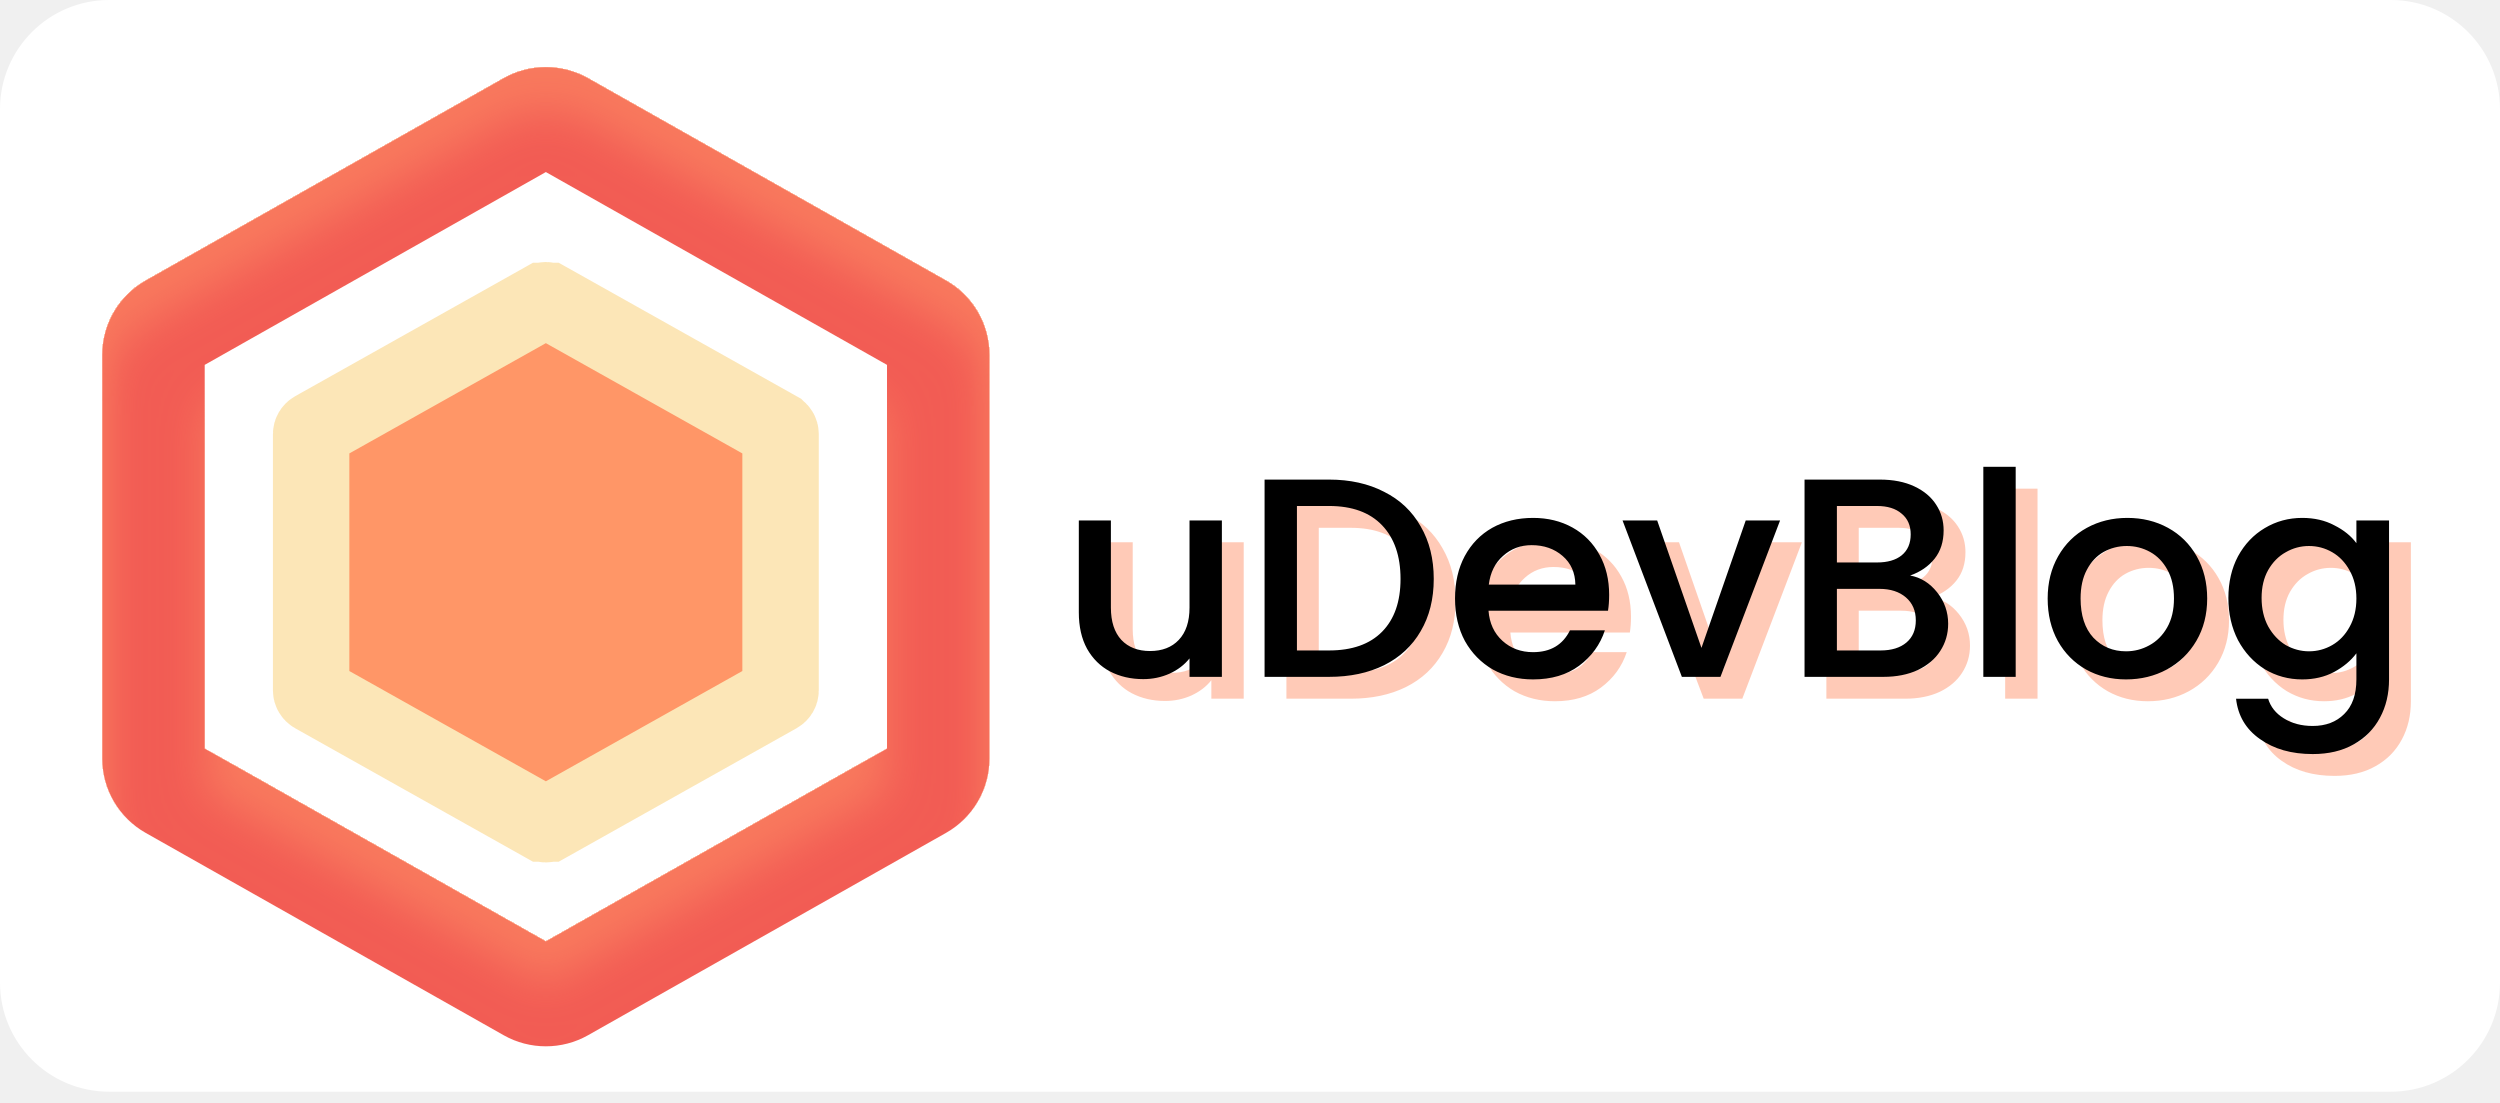
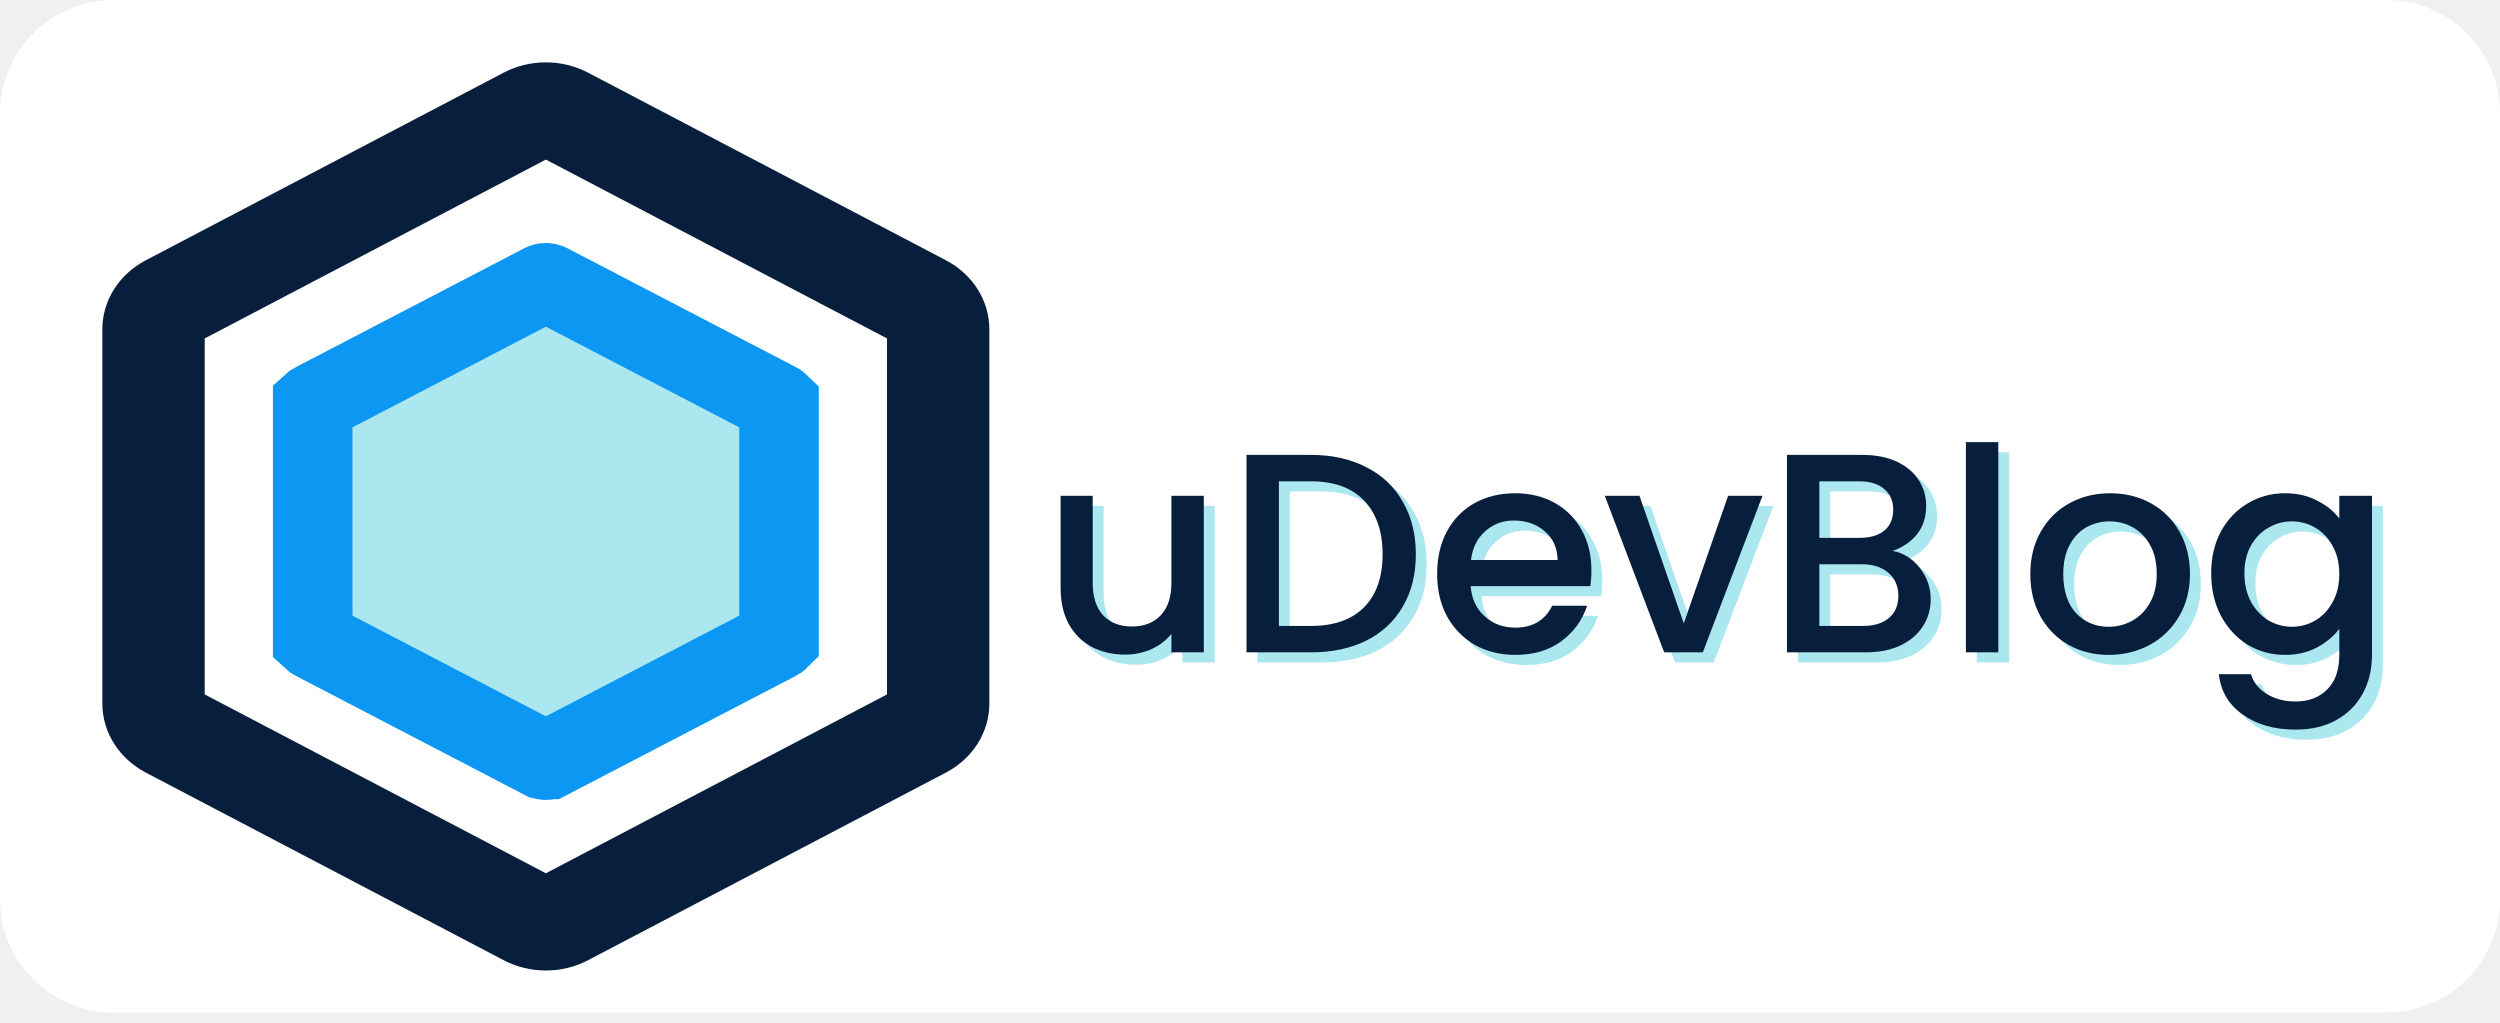
- <svg xmlns="http://www.w3.org/2000/svg" width="229" height="101" viewBox="0 0 229 101" fill="none">
-   <rect width="229" height="100" rx="10" fill="white" />
-   <path d="M113.924 49.674V64H110.96V62.31C110.492 62.899 109.877 63.367 109.114 63.714C108.369 64.043 107.571 64.208 106.722 64.208C105.595 64.208 104.581 63.974 103.68 63.506C102.796 63.038 102.094 62.345 101.574 61.426C101.071 60.507 100.82 59.398 100.82 58.098V49.674H103.758V57.656C103.758 58.939 104.079 59.927 104.72 60.62C105.361 61.296 106.237 61.634 107.346 61.634C108.455 61.634 109.331 61.296 109.972 60.62C110.631 59.927 110.96 58.939 110.96 57.656V49.674H113.924ZM123.737 45.93C125.661 45.93 127.342 46.303 128.781 47.048C130.237 47.776 131.355 48.833 132.135 50.22C132.932 51.589 133.331 53.193 133.331 55.03C133.331 56.867 132.932 58.462 132.135 59.814C131.355 61.166 130.237 62.206 128.781 62.934C127.342 63.645 125.661 64 123.737 64H117.835V45.93H123.737ZM123.737 61.582C125.851 61.582 127.472 61.01 128.599 59.866C129.725 58.722 130.289 57.11 130.289 55.03C130.289 52.933 129.725 51.295 128.599 50.116C127.472 48.937 125.851 48.348 123.737 48.348H120.799V61.582H123.737ZM149.398 56.486C149.398 57.023 149.364 57.509 149.294 57.942H138.348C138.435 59.086 138.86 60.005 139.622 60.698C140.385 61.391 141.321 61.738 142.43 61.738C144.025 61.738 145.152 61.071 145.81 59.736H149.008C148.575 61.053 147.786 62.137 146.642 62.986C145.516 63.818 144.112 64.234 142.43 64.234C141.061 64.234 139.83 63.931 138.738 63.324C137.664 62.7 136.814 61.833 136.19 60.724C135.584 59.597 135.28 58.297 135.28 56.824C135.28 55.351 135.575 54.059 136.164 52.95C136.771 51.823 137.612 50.957 138.686 50.35C139.778 49.743 141.026 49.44 142.43 49.44C143.782 49.44 144.987 49.735 146.044 50.324C147.102 50.913 147.925 51.745 148.514 52.82C149.104 53.877 149.398 55.099 149.398 56.486ZM146.304 55.55C146.287 54.458 145.897 53.583 145.134 52.924C144.372 52.265 143.427 51.936 142.3 51.936C141.278 51.936 140.402 52.265 139.674 52.924C138.946 53.565 138.513 54.441 138.374 55.55H146.304ZM157.853 61.348L161.909 49.674H165.055L159.595 64H156.059L150.625 49.674H153.797L157.853 61.348ZM176.968 54.718C177.938 54.891 178.762 55.403 179.438 56.252C180.114 57.101 180.452 58.063 180.452 59.138C180.452 60.057 180.209 60.889 179.724 61.634C179.256 62.362 178.571 62.943 177.67 63.376C176.768 63.792 175.72 64 174.524 64H167.296V45.93H174.186C175.416 45.93 176.474 46.138 177.358 46.554C178.242 46.97 178.909 47.533 179.36 48.244C179.81 48.937 180.036 49.717 180.036 50.584C180.036 51.624 179.758 52.491 179.204 53.184C178.649 53.877 177.904 54.389 176.968 54.718ZM170.26 53.522H173.926C174.896 53.522 175.65 53.305 176.188 52.872C176.742 52.421 177.02 51.78 177.02 50.948C177.02 50.133 176.742 49.501 176.188 49.05C175.65 48.582 174.896 48.348 173.926 48.348H170.26V53.522ZM174.264 61.582C175.269 61.582 176.058 61.339 176.63 60.854C177.202 60.369 177.488 59.693 177.488 58.826C177.488 57.942 177.184 57.24 176.578 56.72C175.971 56.2 175.165 55.94 174.16 55.94H170.26V61.582H174.264ZM186.637 44.76V64H183.673V44.76H186.637ZM196.742 64.234C195.39 64.234 194.168 63.931 193.076 63.324C191.984 62.7 191.126 61.833 190.502 60.724C189.878 59.597 189.566 58.297 189.566 56.824C189.566 55.368 189.887 54.077 190.528 52.95C191.169 51.823 192.045 50.957 193.154 50.35C194.263 49.743 195.503 49.44 196.872 49.44C198.241 49.44 199.481 49.743 200.59 50.35C201.699 50.957 202.575 51.823 203.216 52.95C203.857 54.077 204.178 55.368 204.178 56.824C204.178 58.28 203.849 59.571 203.19 60.698C202.531 61.825 201.63 62.7 200.486 63.324C199.359 63.931 198.111 64.234 196.742 64.234ZM196.742 61.66C197.505 61.66 198.215 61.478 198.874 61.114C199.55 60.75 200.096 60.204 200.512 59.476C200.928 58.748 201.136 57.864 201.136 56.824C201.136 55.784 200.937 54.909 200.538 54.198C200.139 53.47 199.611 52.924 198.952 52.56C198.293 52.196 197.583 52.014 196.82 52.014C196.057 52.014 195.347 52.196 194.688 52.56C194.047 52.924 193.535 53.47 193.154 54.198C192.773 54.909 192.582 55.784 192.582 56.824C192.582 58.367 192.972 59.563 193.752 60.412C194.549 61.244 195.546 61.66 196.742 61.66ZM212.88 49.44C213.99 49.44 214.969 49.665 215.818 50.116C216.685 50.549 217.361 51.095 217.846 51.754V49.674H220.836V64.234C220.836 65.551 220.559 66.721 220.004 67.744C219.45 68.784 218.644 69.599 217.586 70.188C216.546 70.777 215.298 71.072 213.842 71.072C211.901 71.072 210.289 70.613 209.006 69.694C207.724 68.793 206.996 67.562 206.822 66.002H209.76C209.986 66.747 210.462 67.345 211.19 67.796C211.936 68.264 212.82 68.498 213.842 68.498C215.038 68.498 216 68.134 216.728 67.406C217.474 66.678 217.846 65.621 217.846 64.234V61.842C217.344 62.518 216.659 63.09 215.792 63.558C214.943 64.009 213.972 64.234 212.88 64.234C211.632 64.234 210.488 63.922 209.448 63.298C208.426 62.657 207.611 61.773 207.004 60.646C206.415 59.502 206.12 58.211 206.12 56.772C206.12 55.333 206.415 54.059 207.004 52.95C207.611 51.841 208.426 50.983 209.448 50.376C210.488 49.752 211.632 49.44 212.88 49.44ZM217.846 56.824C217.846 55.836 217.638 54.978 217.222 54.25C216.824 53.522 216.295 52.967 215.636 52.586C214.978 52.205 214.267 52.014 213.504 52.014C212.742 52.014 212.031 52.205 211.372 52.586C210.714 52.95 210.176 53.496 209.76 54.224C209.362 54.935 209.162 55.784 209.162 56.772C209.162 57.76 209.362 58.627 209.76 59.372C210.176 60.117 210.714 60.689 211.372 61.088C212.048 61.469 212.759 61.66 213.504 61.66C214.267 61.66 214.978 61.469 215.636 61.088C216.295 60.707 216.824 60.152 217.222 59.424C217.638 58.679 217.846 57.812 217.846 56.824Z" fill="#FF9770" fill-opacity="0.5" />
-   <path d="M111.924 47.674V62H108.96V60.31C108.492 60.899 107.877 61.367 107.114 61.714C106.369 62.043 105.571 62.208 104.722 62.208C103.595 62.208 102.581 61.974 101.68 61.506C100.796 61.038 100.094 60.345 99.574 59.426C99.071 58.507 98.82 57.398 98.82 56.098V47.674H101.758V55.656C101.758 56.939 102.079 57.927 102.72 58.62C103.361 59.296 104.237 59.634 105.346 59.634C106.455 59.634 107.331 59.296 107.972 58.62C108.631 57.927 108.96 56.939 108.96 55.656V47.674H111.924ZM121.737 43.93C123.661 43.93 125.342 44.303 126.781 45.048C128.237 45.776 129.355 46.833 130.135 48.22C130.932 49.589 131.331 51.193 131.331 53.03C131.331 54.867 130.932 56.462 130.135 57.814C129.355 59.166 128.237 60.206 126.781 60.934C125.342 61.645 123.661 62 121.737 62H115.835V43.93H121.737ZM121.737 59.582C123.851 59.582 125.472 59.01 126.599 57.866C127.725 56.722 128.289 55.11 128.289 53.03C128.289 50.933 127.725 49.295 126.599 48.116C125.472 46.937 123.851 46.348 121.737 46.348H118.799V59.582H121.737ZM147.398 54.486C147.398 55.023 147.364 55.509 147.294 55.942H136.348C136.435 57.086 136.86 58.005 137.622 58.698C138.385 59.391 139.321 59.738 140.43 59.738C142.025 59.738 143.152 59.071 143.81 57.736H147.008C146.575 59.053 145.786 60.137 144.642 60.986C143.516 61.818 142.112 62.234 140.43 62.234C139.061 62.234 137.83 61.931 136.738 61.324C135.664 60.7 134.814 59.833 134.19 58.724C133.584 57.597 133.28 56.297 133.28 54.824C133.28 53.351 133.575 52.059 134.164 50.95C134.771 49.823 135.612 48.957 136.686 48.35C137.778 47.743 139.026 47.44 140.43 47.44C141.782 47.44 142.987 47.735 144.044 48.324C145.102 48.913 145.925 49.745 146.514 50.82C147.104 51.877 147.398 53.099 147.398 54.486ZM144.304 53.55C144.287 52.458 143.897 51.583 143.134 50.924C142.372 50.265 141.427 49.936 140.3 49.936C139.278 49.936 138.402 50.265 137.674 50.924C136.946 51.565 136.513 52.441 136.374 53.55H144.304ZM155.853 59.348L159.909 47.674H163.055L157.595 62H154.059L148.625 47.674H151.797L155.853 59.348ZM174.968 52.718C175.938 52.891 176.762 53.403 177.438 54.252C178.114 55.101 178.452 56.063 178.452 57.138C178.452 58.057 178.209 58.889 177.724 59.634C177.256 60.362 176.571 60.943 175.67 61.376C174.768 61.792 173.72 62 172.524 62H165.296V43.93H172.186C173.416 43.93 174.474 44.138 175.358 44.554C176.242 44.97 176.909 45.533 177.36 46.244C177.81 46.937 178.036 47.717 178.036 48.584C178.036 49.624 177.758 50.491 177.204 51.184C176.649 51.877 175.904 52.389 174.968 52.718ZM168.26 51.522H171.926C172.896 51.522 173.65 51.305 174.188 50.872C174.742 50.421 175.02 49.78 175.02 48.948C175.02 48.133 174.742 47.501 174.188 47.05C173.65 46.582 172.896 46.348 171.926 46.348H168.26V51.522ZM172.264 59.582C173.269 59.582 174.058 59.339 174.63 58.854C175.202 58.369 175.488 57.693 175.488 56.826C175.488 55.942 175.184 55.24 174.578 54.72C173.971 54.2 173.165 53.94 172.16 53.94H168.26V59.582H172.264ZM184.637 42.76V62H181.673V42.76H184.637ZM194.742 62.234C193.39 62.234 192.168 61.931 191.076 61.324C189.984 60.7 189.126 59.833 188.502 58.724C187.878 57.597 187.566 56.297 187.566 54.824C187.566 53.368 187.887 52.077 188.528 50.95C189.169 49.823 190.045 48.957 191.154 48.35C192.263 47.743 193.503 47.44 194.872 47.44C196.241 47.44 197.481 47.743 198.59 48.35C199.699 48.957 200.575 49.823 201.216 50.95C201.857 52.077 202.178 53.368 202.178 54.824C202.178 56.28 201.849 57.571 201.19 58.698C200.531 59.825 199.63 60.7 198.486 61.324C197.359 61.931 196.111 62.234 194.742 62.234ZM194.742 59.66C195.505 59.66 196.215 59.478 196.874 59.114C197.55 58.75 198.096 58.204 198.512 57.476C198.928 56.748 199.136 55.864 199.136 54.824C199.136 53.784 198.937 52.909 198.538 52.198C198.139 51.47 197.611 50.924 196.952 50.56C196.293 50.196 195.583 50.014 194.82 50.014C194.057 50.014 193.347 50.196 192.688 50.56C192.047 50.924 191.535 51.47 191.154 52.198C190.773 52.909 190.582 53.784 190.582 54.824C190.582 56.367 190.972 57.563 191.752 58.412C192.549 59.244 193.546 59.66 194.742 59.66ZM210.88 47.44C211.99 47.44 212.969 47.665 213.818 48.116C214.685 48.549 215.361 49.095 215.846 49.754V47.674H218.836V62.234C218.836 63.551 218.559 64.721 218.004 65.744C217.45 66.784 216.644 67.599 215.586 68.188C214.546 68.777 213.298 69.072 211.842 69.072C209.901 69.072 208.289 68.613 207.006 67.694C205.724 66.793 204.996 65.562 204.822 64.002H207.76C207.986 64.747 208.462 65.345 209.19 65.796C209.936 66.264 210.82 66.498 211.842 66.498C213.038 66.498 214 66.134 214.728 65.406C215.474 64.678 215.846 63.621 215.846 62.234V59.842C215.344 60.518 214.659 61.09 213.792 61.558C212.943 62.009 211.972 62.234 210.88 62.234C209.632 62.234 208.488 61.922 207.448 61.298C206.426 60.657 205.611 59.773 205.004 58.646C204.415 57.502 204.12 56.211 204.12 54.772C204.12 53.333 204.415 52.059 205.004 50.95C205.611 49.841 206.426 48.983 207.448 48.376C208.488 47.752 209.632 47.44 210.88 47.44ZM215.846 54.824C215.846 53.836 215.638 52.978 215.222 52.25C214.824 51.522 214.295 50.967 213.636 50.586C212.978 50.205 212.267 50.014 211.504 50.014C210.742 50.014 210.031 50.205 209.372 50.586C208.714 50.95 208.176 51.496 207.76 52.224C207.362 52.935 207.162 53.784 207.162 54.772C207.162 55.76 207.362 56.627 207.76 57.372C208.176 58.117 208.714 58.689 209.372 59.088C210.048 59.469 210.759 59.66 211.504 59.66C212.267 59.66 212.978 59.469 213.636 59.088C214.295 58.707 214.824 58.152 215.222 57.424C215.638 56.679 215.846 55.812 215.846 54.824Z" fill="black" />
-   <g filter="url(#filter0_i)">
-     <path d="M50 95.842C48.654 95.844 47.33 95.497 46.156 94.837L13.343 76.291C12.14 75.609 11.138 74.62 10.441 73.425C9.744 72.231 9.376 70.872 9.375 69.489V32.511C9.376 31.128 9.744 29.77 10.441 28.575C11.138 27.38 12.139 26.392 13.343 25.71L46.156 7.163C47.33 6.504 48.653 6.158 50 6.158C51.346 6.158 52.67 6.504 53.844 7.163L86.657 25.709C87.86 26.391 88.862 27.38 89.559 28.575C90.256 29.769 90.624 31.128 90.625 32.511V69.489C90.624 70.872 90.256 72.231 89.559 73.425C88.862 74.62 87.861 75.609 86.657 76.29L53.844 94.837C52.671 95.497 51.347 95.844 50 95.842V95.842ZM18.75 68.578L50 86.241L81.25 68.578V33.422L50 15.759L18.75 33.422V68.578Z" fill="#F25C54" />
-   </g>
-   <path d="M28.564 63.475C28.521 63.404 28.5 63.325 28.5 63.245V39.755C28.5 39.675 28.521 39.596 28.563 39.525C28.606 39.453 28.668 39.39 28.747 39.346C28.747 39.346 28.747 39.346 28.747 39.346L49.735 27.568C49.736 27.568 49.737 27.567 49.738 27.567C49.816 27.524 49.907 27.5 50 27.5C50.093 27.5 50.184 27.524 50.262 27.567C50.263 27.567 50.264 27.568 50.265 27.568L71.252 39.345C71.253 39.346 71.253 39.346 71.254 39.346C71.332 39.391 71.394 39.453 71.436 39.525C71.479 39.596 71.5 39.676 71.5 39.755V63.245C71.5 63.324 71.479 63.404 71.437 63.475C71.394 63.547 71.332 63.61 71.253 63.654C71.253 63.654 71.253 63.654 71.253 63.654L50.265 75.432C50.264 75.432 50.263 75.433 50.262 75.433C50.184 75.476 50.093 75.5 50 75.5C49.907 75.5 49.816 75.476 49.738 75.433C49.737 75.433 49.736 75.432 49.735 75.432L28.747 63.655C28.668 63.61 28.606 63.547 28.564 63.475Z" fill="#FF9667" stroke="#FCE6B7" stroke-width="7" />
-   <defs>
-     <filter id="filter0_i" x="9.375" y="6.158" width="81.25" height="93.684" filterUnits="userSpaceOnUse" color-interpolation-filters="sRGB">
-       <feFlood flood-opacity="0" result="BackgroundImageFix" />
-       <feBlend mode="normal" in="SourceGraphic" in2="BackgroundImageFix" result="shape" />
-       <feColorMatrix in="SourceAlpha" type="matrix" values="0 0 0 0 0 0 0 0 0 0 0 0 0 0 0 0 0 0 127 0" result="hardAlpha" />
-       <feOffset dy="4" />
-       <feGaussianBlur stdDeviation="2" />
-       <feComposite in2="hardAlpha" operator="arithmetic" k2="-1" k3="1" />
-       <feColorMatrix type="matrix" values="0 0 0 0 1 0 0 0 0 0.588 0 0 0 0 0.404 0 0 0 0.5 0" />
-       <feBlend mode="normal" in2="shape" result="effect1_innerShadow" />
-     </filter>
-   </defs>
+ <svg xmlns="http://www.w3.org/2000/svg" width="220" height="90" viewBox="0 0 220 90" fill="none">
+   <rect width="220" height="89.109" rx="10" fill="white" />
+   <path d="M106.893 44.522V58.297H104.043V56.672C103.593 57.239 103.001 57.689 102.268 58.022C101.551 58.339 100.785 58.497 99.968 58.497C98.885 58.497 97.91 58.272 97.043 57.822C96.193 57.372 95.518 56.705 95.018 55.822C94.535 54.939 94.293 53.872 94.293 52.622V44.522H97.118V52.197C97.118 53.43 97.426 54.38 98.043 55.047C98.66 55.697 99.501 56.022 100.568 56.022C101.635 56.022 102.476 55.697 103.093 55.047C103.726 54.38 104.043 53.43 104.043 52.197V44.522H106.893ZM116.328 40.922C118.178 40.922 119.795 41.28 121.178 41.997C122.578 42.697 123.653 43.714 124.403 45.047C125.17 46.364 125.553 47.905 125.553 49.672C125.553 51.439 125.17 52.972 124.403 54.272C123.653 55.572 122.578 56.572 121.178 57.272C119.795 57.955 118.178 58.297 116.328 58.297H110.653V40.922H116.328ZM116.328 55.972C118.362 55.972 119.92 55.422 121.003 54.322C122.087 53.222 122.628 51.672 122.628 49.672C122.628 47.655 122.087 46.08 121.003 44.947C119.92 43.814 118.362 43.247 116.328 43.247H113.503V55.972H116.328ZM141.003 51.072C141.003 51.589 140.97 52.055 140.903 52.472H130.378C130.461 53.572 130.87 54.455 131.603 55.122C132.336 55.789 133.236 56.122 134.303 56.122C135.836 56.122 136.92 55.48 137.553 54.197H140.628C140.211 55.464 139.453 56.505 138.353 57.322C137.27 58.122 135.92 58.522 134.303 58.522C132.986 58.522 131.803 58.23 130.753 57.647C129.72 57.047 128.903 56.214 128.303 55.147C127.72 54.064 127.428 52.814 127.428 51.397C127.428 49.98 127.711 48.739 128.278 47.672C128.861 46.589 129.67 45.755 130.703 45.172C131.753 44.589 132.953 44.297 134.303 44.297C135.603 44.297 136.761 44.58 137.778 45.147C138.795 45.714 139.586 46.514 140.153 47.547C140.72 48.564 141.003 49.739 141.003 51.072ZM138.028 50.172C138.011 49.122 137.636 48.28 136.903 47.647C136.17 47.014 135.261 46.697 134.178 46.697C133.195 46.697 132.353 47.014 131.653 47.647C130.953 48.264 130.536 49.105 130.403 50.172H138.028ZM149.133 55.747L153.033 44.522H156.058L150.808 58.297H147.408L142.183 44.522H145.233L149.133 55.747ZM167.512 49.372C168.445 49.539 169.237 50.03 169.887 50.847C170.537 51.664 170.862 52.589 170.862 53.622C170.862 54.505 170.629 55.305 170.162 56.022C169.712 56.722 169.054 57.28 168.187 57.697C167.32 58.097 166.312 58.297 165.162 58.297H158.212V40.922H164.837C166.02 40.922 167.037 41.122 167.887 41.522C168.737 41.922 169.379 42.464 169.812 43.147C170.245 43.814 170.462 44.564 170.462 45.397C170.462 46.397 170.195 47.23 169.662 47.897C169.129 48.564 168.412 49.055 167.512 49.372ZM161.062 48.222H164.587C165.52 48.222 166.245 48.014 166.762 47.597C167.295 47.164 167.562 46.547 167.562 45.747C167.562 44.964 167.295 44.355 166.762 43.922C166.245 43.472 165.52 43.247 164.587 43.247H161.062V48.222ZM164.912 55.972C165.879 55.972 166.637 55.739 167.187 55.272C167.737 54.805 168.012 54.155 168.012 53.322C168.012 52.472 167.72 51.797 167.137 51.297C166.554 50.797 165.779 50.547 164.812 50.547H161.062V55.972H164.912ZM176.809 39.797V58.297H173.959V39.797H176.809ZM186.526 58.522C185.226 58.522 184.051 58.23 183.001 57.647C181.951 57.047 181.126 56.214 180.526 55.147C179.926 54.064 179.626 52.814 179.626 51.397C179.626 49.997 179.934 48.755 180.551 47.672C181.167 46.589 182.009 45.755 183.076 45.172C184.142 44.589 185.334 44.297 186.651 44.297C187.967 44.297 189.159 44.589 190.226 45.172C191.292 45.755 192.134 46.589 192.751 47.672C193.367 48.755 193.676 49.997 193.676 51.397C193.676 52.797 193.359 54.039 192.726 55.122C192.092 56.205 191.226 57.047 190.126 57.647C189.042 58.23 187.842 58.522 186.526 58.522ZM186.526 56.047C187.259 56.047 187.942 55.872 188.576 55.522C189.226 55.172 189.751 54.647 190.151 53.947C190.551 53.247 190.751 52.397 190.751 51.397C190.751 50.397 190.559 49.555 190.176 48.872C189.792 48.172 189.284 47.647 188.651 47.297C188.017 46.947 187.334 46.772 186.601 46.772C185.867 46.772 185.184 46.947 184.551 47.297C183.934 47.647 183.442 48.172 183.076 48.872C182.709 49.555 182.526 50.397 182.526 51.397C182.526 52.88 182.901 54.03 183.651 54.847C184.417 55.647 185.376 56.047 186.526 56.047ZM202.043 44.297C203.11 44.297 204.051 44.514 204.868 44.947C205.701 45.364 206.351 45.889 206.818 46.522V44.522H209.693V58.522C209.693 59.789 209.426 60.914 208.893 61.897C208.36 62.897 207.585 63.68 206.568 64.247C205.568 64.814 204.368 65.097 202.968 65.097C201.101 65.097 199.551 64.655 198.318 63.772C197.085 62.905 196.385 61.722 196.218 60.222H199.043C199.26 60.939 199.718 61.514 200.418 61.947C201.135 62.397 201.985 62.622 202.968 62.622C204.118 62.622 205.043 62.272 205.743 61.572C206.46 60.872 206.818 59.855 206.818 58.522V56.222C206.335 56.872 205.676 57.422 204.843 57.872C204.026 58.305 203.093 58.522 202.043 58.522C200.843 58.522 199.743 58.222 198.743 57.622C197.76 57.005 196.976 56.155 196.393 55.072C195.826 53.972 195.543 52.73 195.543 51.347C195.543 49.964 195.826 48.739 196.393 47.672C196.976 46.605 197.76 45.78 198.743 45.197C199.743 44.597 200.843 44.297 202.043 44.297ZM206.818 51.397C206.818 50.447 206.618 49.622 206.218 48.922C205.835 48.222 205.326 47.689 204.693 47.322C204.06 46.955 203.376 46.772 202.643 46.772C201.91 46.772 201.226 46.955 200.593 47.322C199.96 47.672 199.443 48.197 199.043 48.897C198.66 49.58 198.468 50.397 198.468 51.347C198.468 52.297 198.66 53.13 199.043 53.847C199.443 54.564 199.96 55.114 200.593 55.497C201.243 55.864 201.926 56.047 202.643 56.047C203.376 56.047 204.06 55.864 204.693 55.497C205.326 55.13 205.835 54.597 206.218 53.897C206.618 53.18 206.818 52.347 206.818 51.397Z" fill="#ABE7EF" />
+   <path d="M105.934 43.631V57.406H103.084V55.781C102.634 56.348 102.042 56.798 101.309 57.131C100.592 57.448 99.825 57.606 99.009 57.606C97.925 57.606 96.95 57.381 96.084 56.931C95.234 56.481 94.559 55.814 94.059 54.931C93.575 54.048 93.334 52.981 93.334 51.731V43.631H96.159V51.306C96.159 52.539 96.467 53.489 97.084 54.156C97.7 54.806 98.542 55.131 99.609 55.131C100.675 55.131 101.517 54.806 102.134 54.156C102.767 53.489 103.084 52.539 103.084 51.306V43.631H105.934ZM115.369 40.031C117.219 40.031 118.836 40.389 120.219 41.106C121.619 41.806 122.694 42.822 123.444 44.156C124.211 45.472 124.594 47.014 124.594 48.781C124.594 50.548 124.211 52.081 123.444 53.381C122.694 54.681 121.619 55.681 120.219 56.381C118.836 57.064 117.219 57.406 115.369 57.406H109.694V40.031H115.369ZM115.369 55.081C117.402 55.081 118.961 54.531 120.044 53.431C121.127 52.331 121.669 50.781 121.669 48.781C121.669 46.764 121.127 45.189 120.044 44.056C118.961 42.922 117.402 42.356 115.369 42.356H112.544V55.081H115.369ZM140.044 50.181C140.044 50.698 140.01 51.164 139.944 51.581H129.419C129.502 52.681 129.91 53.564 130.644 54.231C131.377 54.898 132.277 55.231 133.344 55.231C134.877 55.231 135.96 54.589 136.594 53.306H139.669C139.252 54.573 138.494 55.614 137.394 56.431C136.31 57.231 134.96 57.631 133.344 57.631C132.027 57.631 130.844 57.339 129.794 56.756C128.76 56.156 127.944 55.323 127.344 54.256C126.76 53.173 126.469 51.923 126.469 50.506C126.469 49.089 126.752 47.847 127.319 46.781C127.902 45.698 128.71 44.864 129.744 44.281C130.794 43.698 131.994 43.406 133.344 43.406C134.644 43.406 135.802 43.689 136.819 44.256C137.835 44.823 138.627 45.623 139.194 46.656C139.76 47.673 140.044 48.848 140.044 50.181ZM137.069 49.281C137.052 48.231 136.677 47.389 135.944 46.756C135.21 46.123 134.302 45.806 133.219 45.806C132.235 45.806 131.394 46.123 130.694 46.756C129.994 47.373 129.577 48.214 129.444 49.281H137.069ZM148.173 54.856L152.073 43.631H155.098L149.848 57.406H146.448L141.223 43.631H144.273L148.173 54.856ZM166.553 48.481C167.486 48.648 168.278 49.139 168.928 49.956C169.578 50.773 169.903 51.698 169.903 52.731C169.903 53.614 169.669 54.414 169.203 55.131C168.753 55.831 168.094 56.389 167.228 56.806C166.361 57.206 165.353 57.406 164.203 57.406H157.253V40.031H163.878C165.061 40.031 166.078 40.231 166.928 40.631C167.778 41.031 168.419 41.573 168.853 42.256C169.286 42.922 169.503 43.672 169.503 44.506C169.503 45.506 169.236 46.339 168.703 47.006C168.169 47.673 167.453 48.164 166.553 48.481ZM160.103 47.331H163.628C164.561 47.331 165.286 47.123 165.803 46.706C166.336 46.273 166.603 45.656 166.603 44.856C166.603 44.072 166.336 43.464 165.803 43.031C165.286 42.581 164.561 42.356 163.628 42.356H160.103V47.331ZM163.953 55.081C164.919 55.081 165.678 54.848 166.228 54.381C166.778 53.914 167.053 53.264 167.053 52.431C167.053 51.581 166.761 50.906 166.178 50.406C165.594 49.906 164.819 49.656 163.853 49.656H160.103V55.081H163.953ZM175.85 38.906V57.406H173V38.906H175.85ZM185.567 57.631C184.267 57.631 183.092 57.339 182.042 56.756C180.992 56.156 180.167 55.323 179.567 54.256C178.967 53.173 178.667 51.923 178.667 50.506C178.667 49.106 178.975 47.864 179.592 46.781C180.208 45.698 181.05 44.864 182.117 44.281C183.183 43.698 184.375 43.406 185.692 43.406C187.008 43.406 188.2 43.698 189.267 44.281C190.333 44.864 191.175 45.698 191.792 46.781C192.408 47.864 192.717 49.106 192.717 50.506C192.717 51.906 192.4 53.148 191.767 54.231C191.133 55.314 190.267 56.156 189.167 56.756C188.083 57.339 186.883 57.631 185.567 57.631ZM185.567 55.156C186.3 55.156 186.983 54.981 187.617 54.631C188.267 54.281 188.792 53.756 189.192 53.056C189.592 52.356 189.792 51.506 189.792 50.506C189.792 49.506 189.6 48.664 189.217 47.981C188.833 47.281 188.325 46.756 187.692 46.406C187.058 46.056 186.375 45.881 185.642 45.881C184.908 45.881 184.225 46.056 183.592 46.406C182.975 46.756 182.483 47.281 182.117 47.981C181.75 48.664 181.567 49.506 181.567 50.506C181.567 51.989 181.942 53.139 182.692 53.956C183.458 54.756 184.417 55.156 185.567 55.156ZM201.084 43.406C202.151 43.406 203.092 43.623 203.909 44.056C204.742 44.473 205.392 44.998 205.859 45.631V43.631H208.734V57.631C208.734 58.898 208.467 60.023 207.934 61.006C207.401 62.006 206.626 62.789 205.609 63.356C204.609 63.923 203.409 64.206 202.009 64.206C200.142 64.206 198.592 63.764 197.359 62.881C196.126 62.014 195.426 60.831 195.259 59.331H198.084C198.301 60.048 198.759 60.623 199.459 61.056C200.176 61.506 201.026 61.731 202.009 61.731C203.159 61.731 204.084 61.381 204.784 60.681C205.501 59.981 205.859 58.964 205.859 57.631V55.331C205.376 55.981 204.717 56.531 203.884 56.981C203.067 57.414 202.134 57.631 201.084 57.631C199.884 57.631 198.784 57.331 197.784 56.731C196.801 56.114 196.017 55.264 195.434 54.181C194.867 53.081 194.584 51.839 194.584 50.456C194.584 49.072 194.867 47.847 195.434 46.781C196.017 45.714 196.801 44.889 197.784 44.306C198.784 43.706 199.884 43.406 201.084 43.406ZM205.859 50.506C205.859 49.556 205.659 48.731 205.259 48.031C204.876 47.331 204.367 46.797 203.734 46.431C203.101 46.064 202.417 45.881 201.684 45.881C200.951 45.881 200.267 46.064 199.634 46.431C199.001 46.781 198.484 47.306 198.084 48.006C197.701 48.689 197.509 49.506 197.509 50.456C197.509 51.406 197.701 52.239 198.084 52.956C198.484 53.673 199.001 54.223 199.634 54.606C200.284 54.973 200.967 55.156 201.684 55.156C202.417 55.156 203.101 54.973 203.734 54.606C204.367 54.239 204.876 53.706 205.259 53.006C205.659 52.289 205.859 51.456 205.859 50.506Z" fill="#071E3D" />
+   <path d="M48.035 85.404C46.741 85.405 45.469 85.097 44.342 84.508L12.819 67.982C11.663 67.374 10.701 66.493 10.031 65.429C9.361 64.364 9.008 63.154 9.007 61.921V28.97C9.008 27.738 9.361 26.527 10.031 25.463C10.7 24.398 11.662 23.517 12.819 22.91L44.342 6.383C45.469 5.796 46.741 5.487 48.035 5.487C49.328 5.487 50.6 5.796 51.728 6.383L83.251 22.909C84.407 23.517 85.369 24.398 86.039 25.462C86.709 26.527 87.062 27.738 87.063 28.97V61.921C87.062 63.154 86.709 64.364 86.039 65.428C85.369 66.493 84.407 67.374 83.251 67.981L51.728 84.508C50.601 85.097 49.329 85.405 48.035 85.404ZM18.013 61.109L48.035 76.848L78.057 61.109V29.782L48.035 14.043L18.013 29.782V61.109Z" fill="#071E3D" />
+   <path d="M68.482 56.337L48.319 66.832C48.318 66.832 48.318 66.832 48.317 66.833C48.246 66.869 48.148 66.896 48.035 66.896C47.922 66.896 47.824 66.869 47.753 66.833C47.752 66.832 47.752 66.832 47.751 66.832L27.588 56.337C27.588 56.337 27.587 56.337 27.587 56.337C27.553 56.319 27.531 56.302 27.517 56.289V35.493C27.531 35.48 27.554 35.463 27.587 35.445C27.588 35.445 27.588 35.445 27.588 35.445L47.751 24.951C47.752 24.95 47.752 24.95 47.753 24.95C47.824 24.913 47.922 24.886 48.035 24.886C48.148 24.886 48.246 24.913 48.317 24.95C48.317 24.95 48.318 24.95 48.319 24.951L68.482 35.445C68.482 35.445 68.482 35.445 68.482 35.445C68.516 35.463 68.539 35.48 68.552 35.493V56.289C68.539 56.302 68.516 56.319 68.483 56.337C68.483 56.337 68.482 56.337 68.482 56.337Z" fill="#ABE7EF" stroke="#0C97F2" stroke-width="7" />
</svg>
